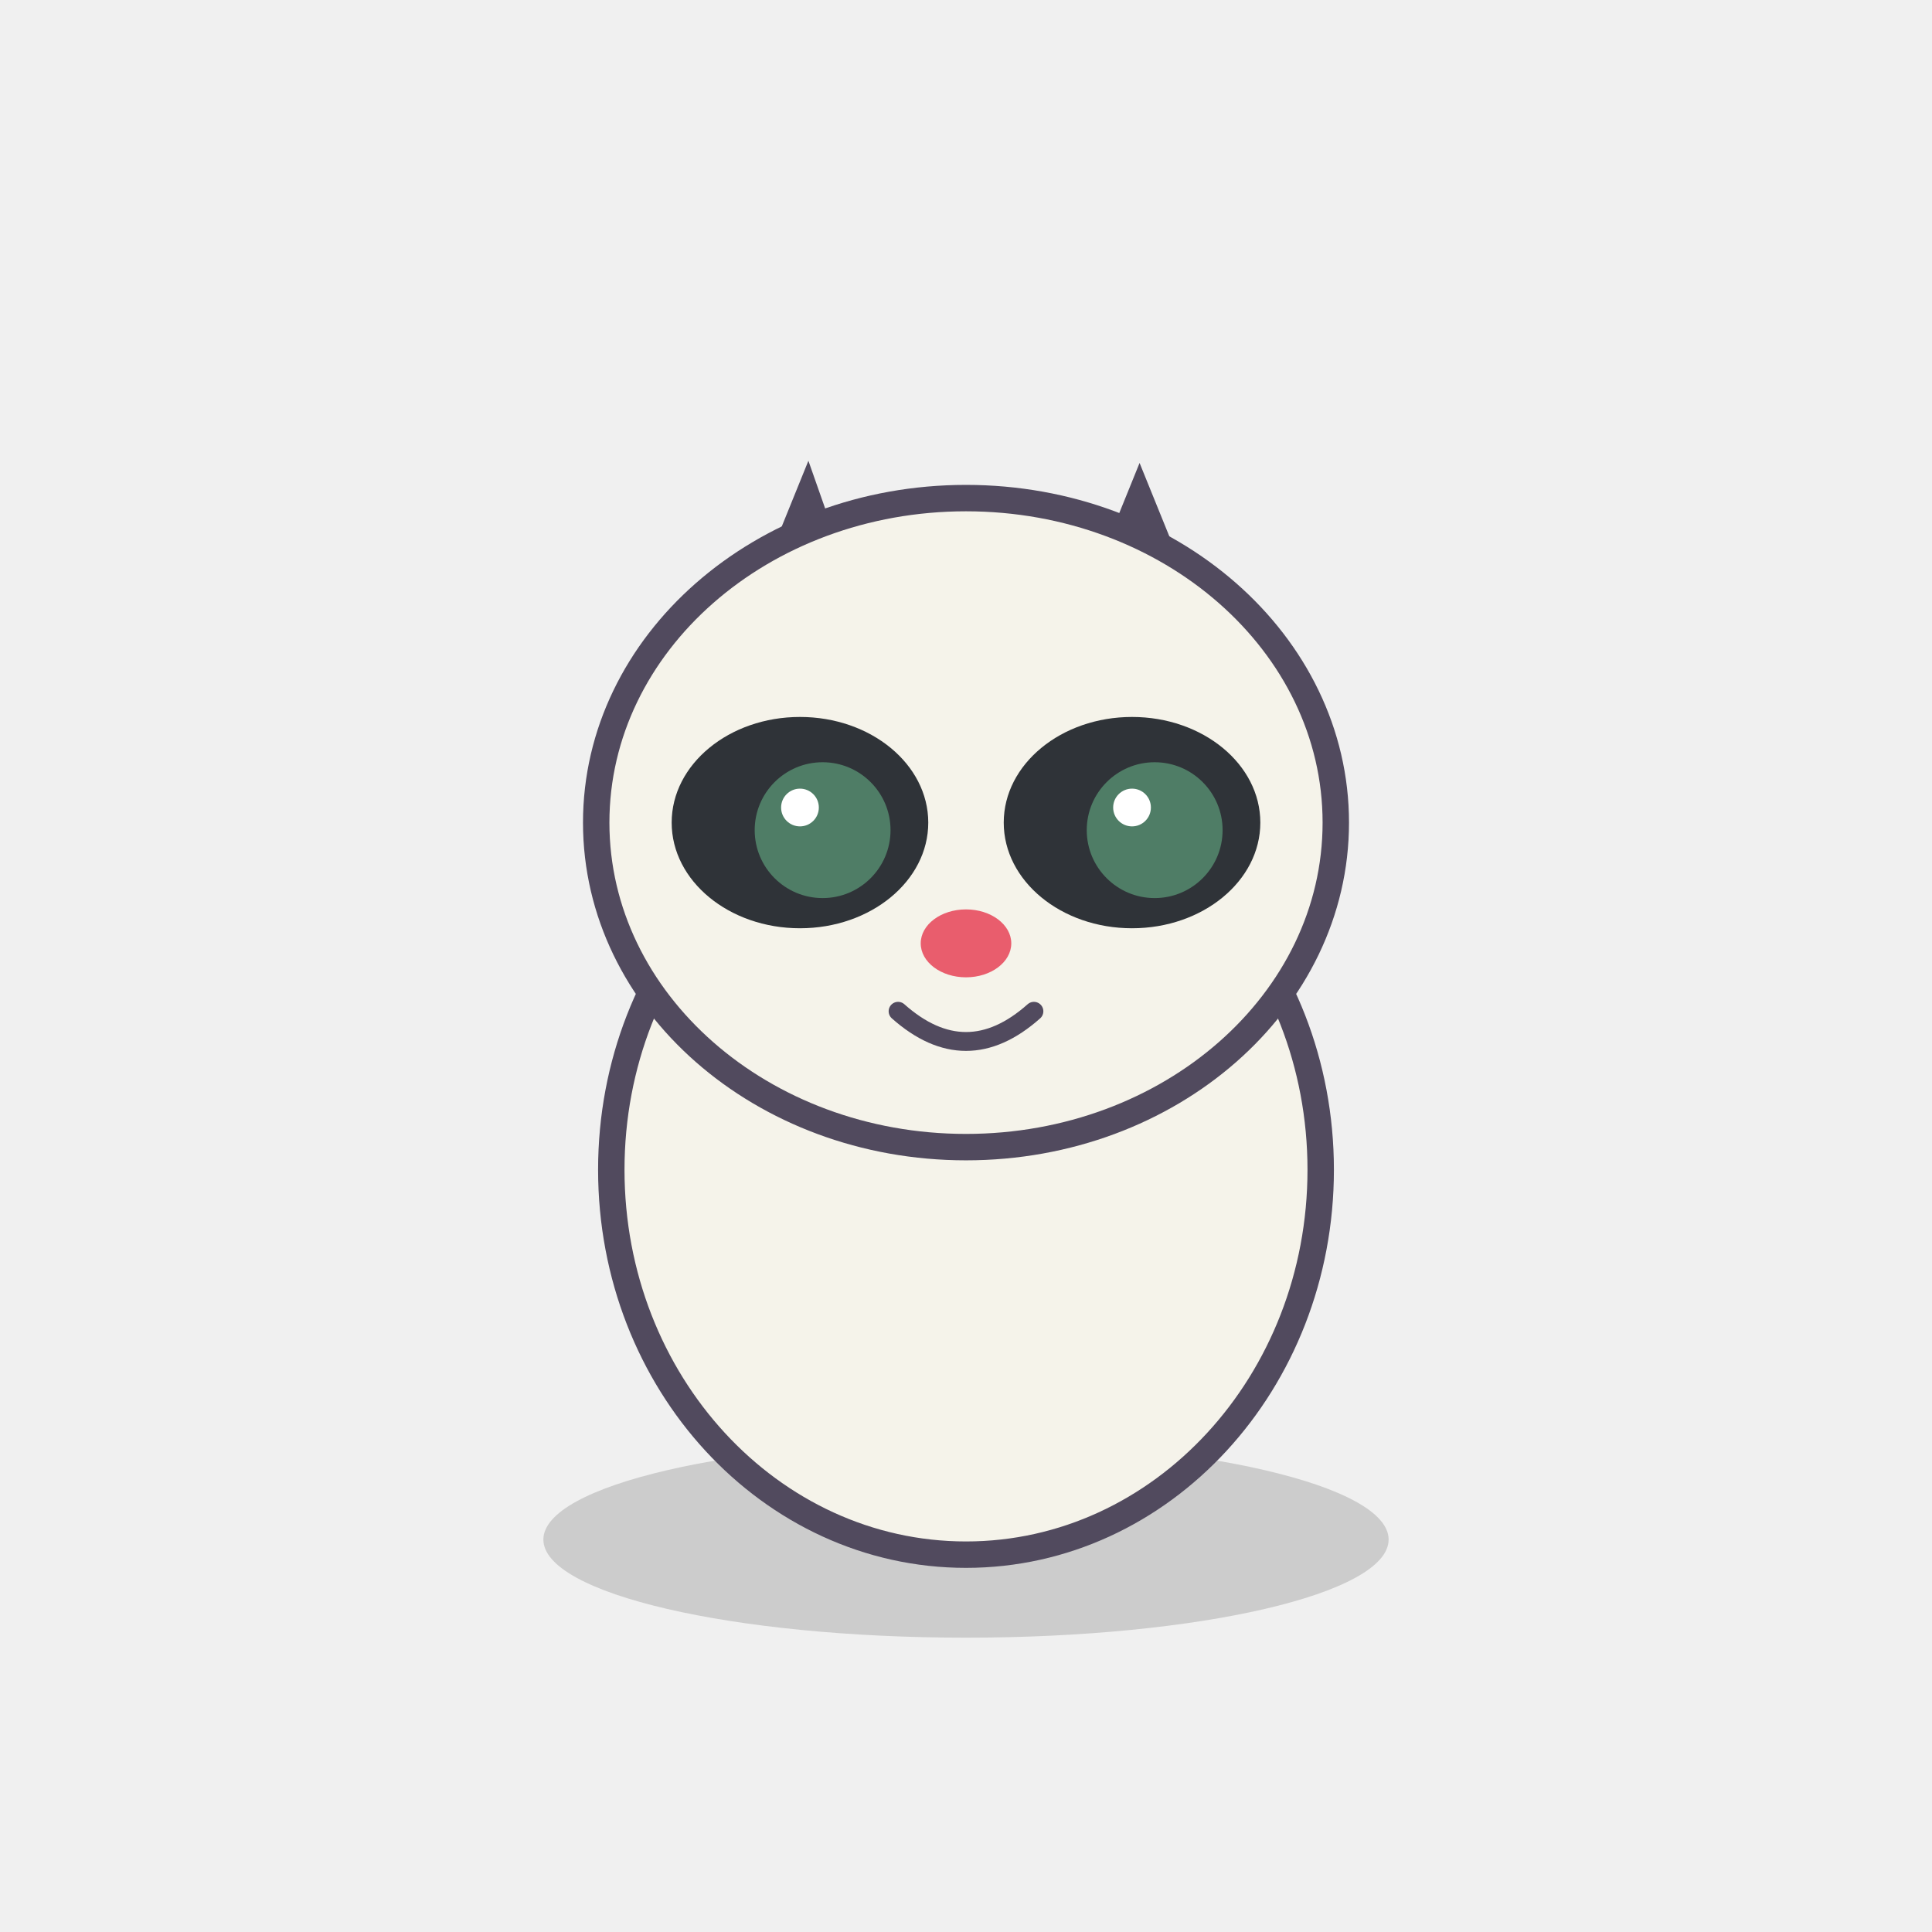
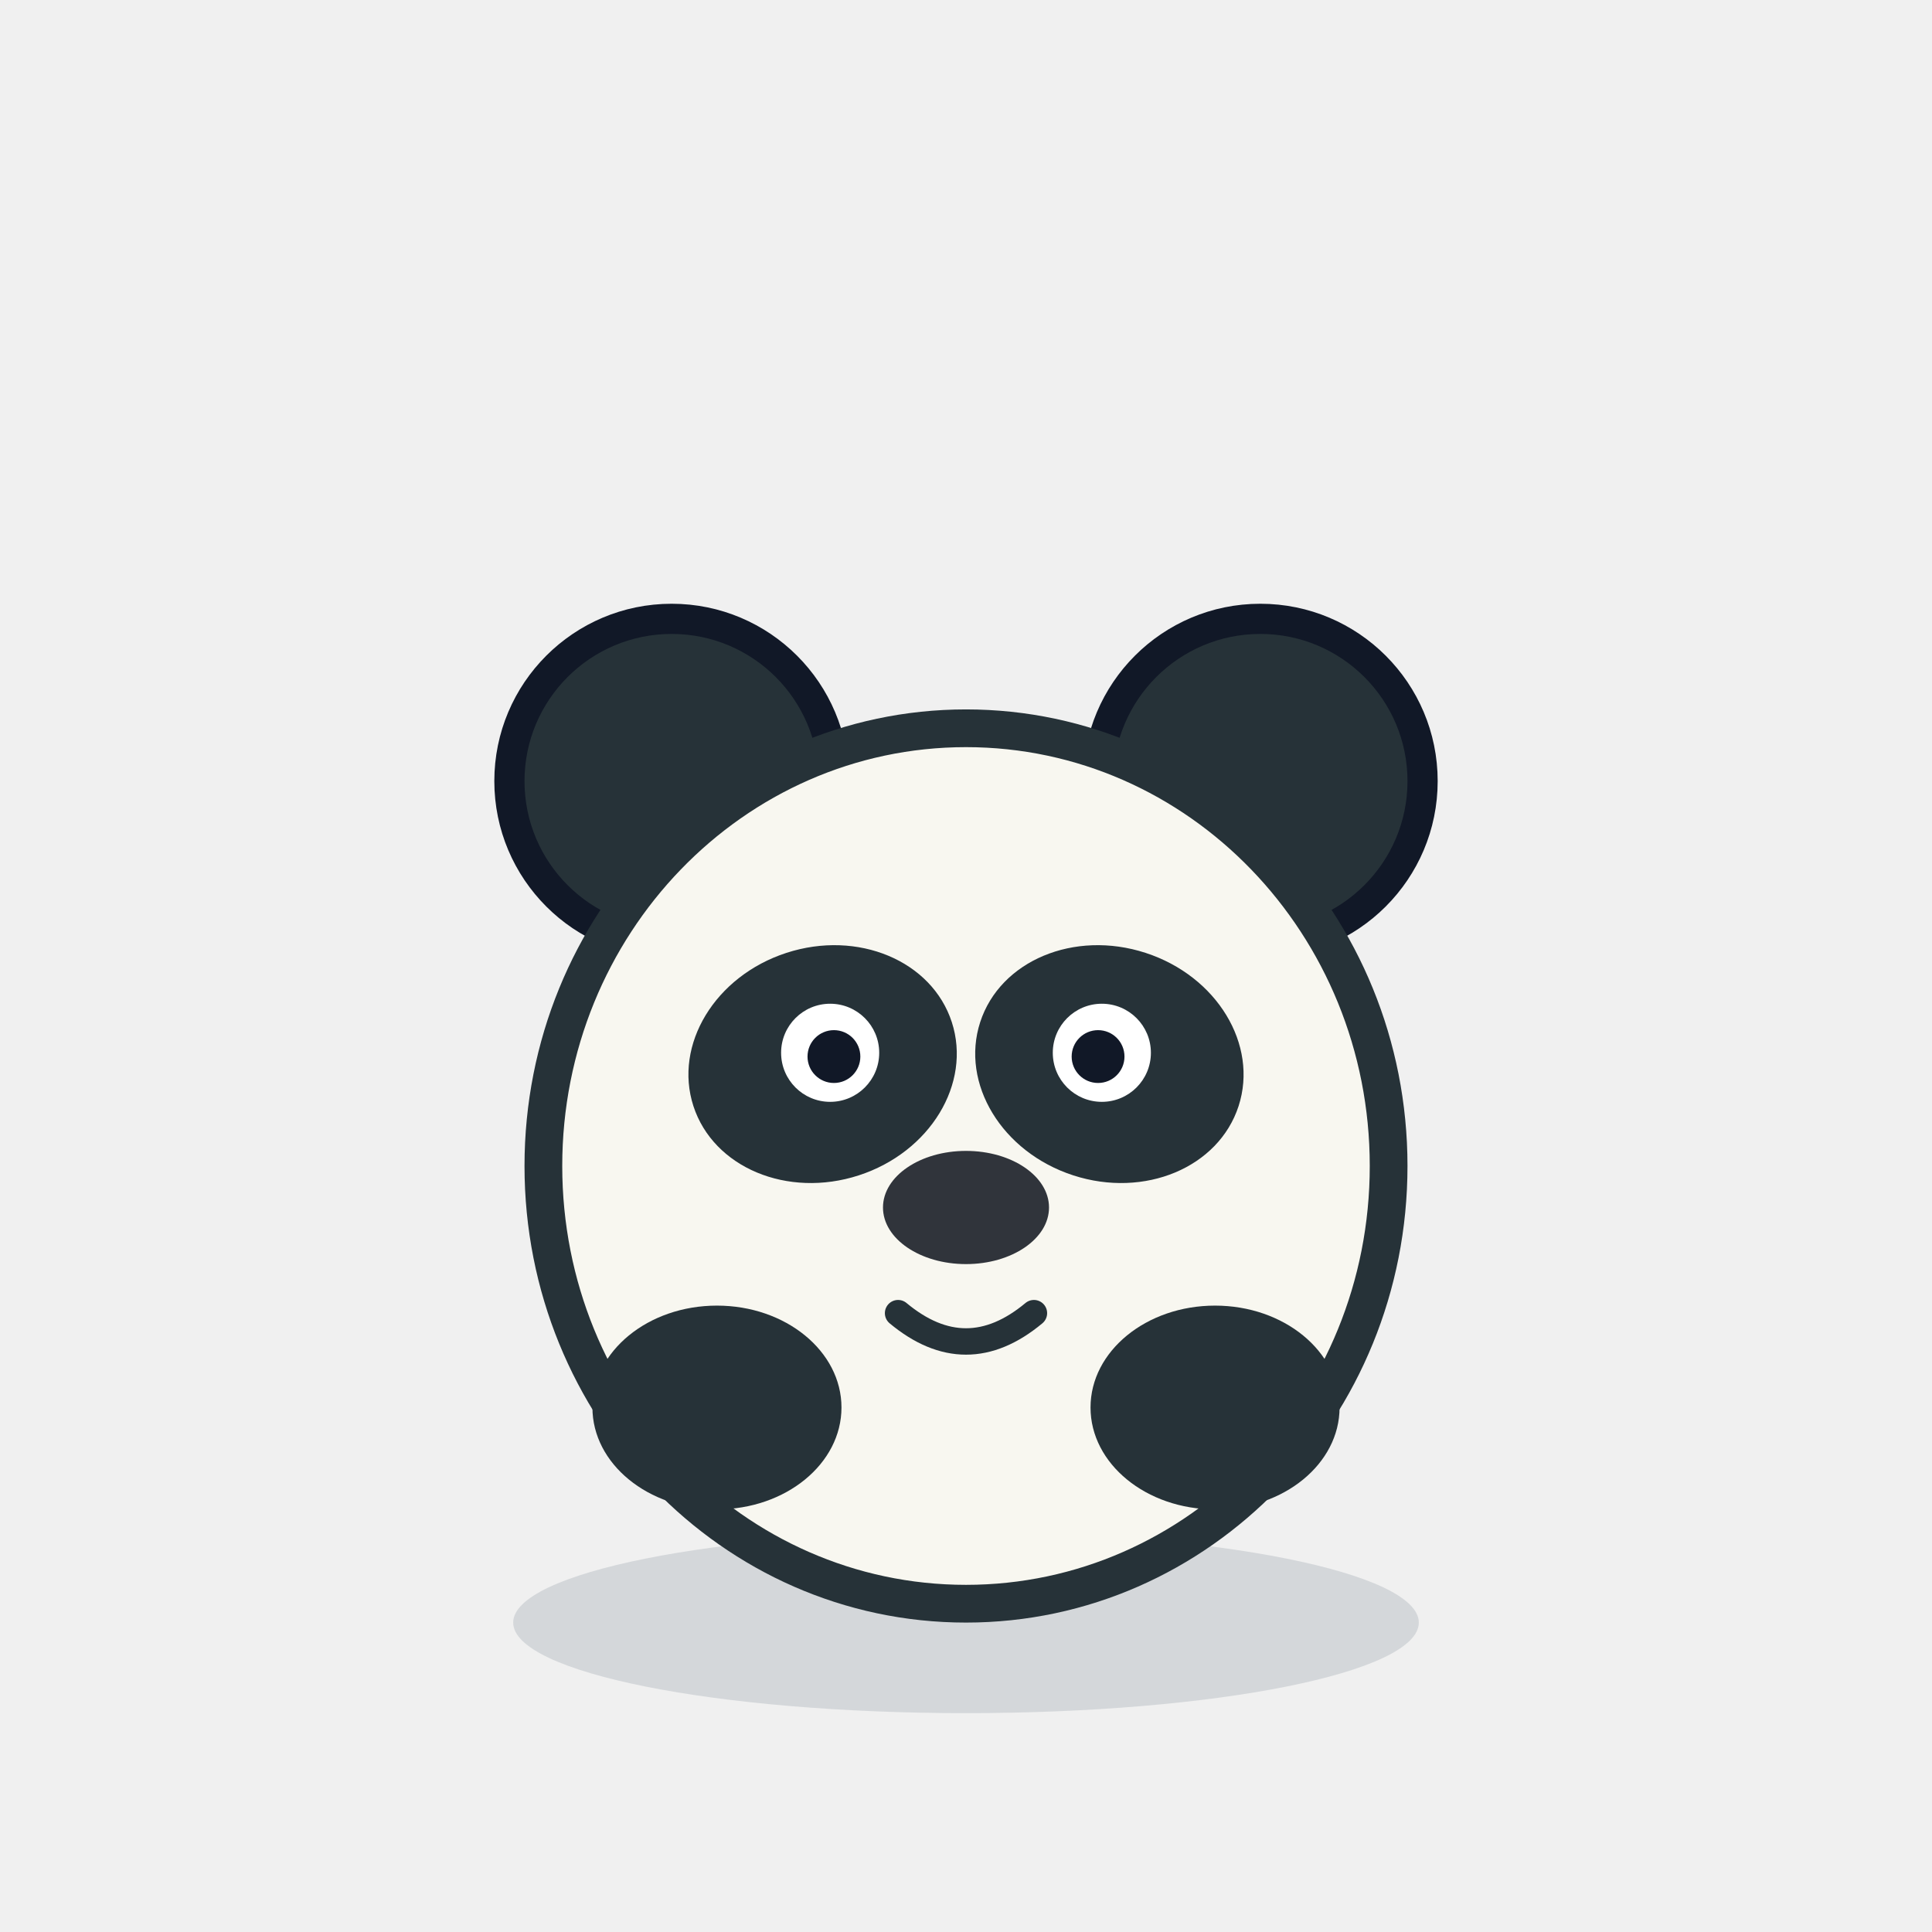
<svg xmlns="http://www.w3.org/2000/svg" width="512" height="512" viewBox="0 0 512 512">
-   <g transform="translate(0 0)">
-     <ellipse cx="256" cy="408" rx="112" ry="26" fill="#000" opacity=".15" />
-     <polygon points="184,206 214,132 240,206" fill="#F5F3EA" stroke="#514A5E" stroke-width="7" />
-     <polygon points="272,206 302,132 332,206" fill="#F5F3EA" stroke="#514A5E" stroke-width="7" />
-     <ellipse cx="256" cy="310" rx="94" ry="102" fill="#F5F3EA" stroke="#514A5E" stroke-width="7" />
-     <ellipse cx="256" cy="218" rx="98" ry="86" fill="#F5F3EA" stroke="#514A5E" stroke-width="7" />
-     <ellipse cx="212" cy="218" rx="34" ry="28" fill="#2F3338" />
-     <ellipse cx="300" cy="218" rx="34" ry="28" fill="#2F3338" />
-     <circle cx="218" cy="220" r="18" fill="#4F7D66" />
-     <circle cx="306" cy="220" r="18" fill="#4F7D66" />
-     <circle cx="212" cy="214" r="5" fill="#fff" />
-     <circle cx="300" cy="214" r="5" fill="#fff" />
-     <ellipse cx="256" cy="250" rx="12" ry="9" fill="#E95D6D" />
-     <path d="M238 268 Q256 284 274 268" stroke="#514A5E" stroke-width="5" fill="none" stroke-linecap="round" />
-   </g>
+   <ellipse cx="256" cy="430" rx="120" ry="24" fill="#183047" opacity=".13" />
+   <circle cx="178" cy="207" r="43" fill="#263238" stroke="#111827" stroke-width="8" />
+   <circle cx="334" cy="207" r="43" fill="#263238" stroke="#111827" stroke-width="8" />
+   <ellipse cx="256" cy="309" rx="112" ry="116" fill="#f8f7f0" stroke="#263238" stroke-width="10" />
+   <ellipse cx="218" cy="282" rx="36" ry="31" fill="#263238" transform="rotate(-18 218 282)" />
+   <ellipse cx="294" cy="282" rx="36" ry="31" fill="#263238" transform="rotate(18 294 282)" />
+   <circle cx="220" cy="279" r="13" fill="#ffffff" />
+   <circle cx="292" cy="279" r="13" fill="#ffffff" />
+   <circle cx="221" cy="280" r="7" fill="#111827" />
+   <circle cx="291" cy="280" r="7" fill="#111827" />
+   <ellipse cx="256" cy="320" rx="22" ry="15" fill="#30343b" />
+   <path d="M238 348q18 15 36 0" fill="none" stroke="#263238" stroke-width="7" stroke-linecap="round" />
+   <ellipse cx="190" cy="373" rx="33" ry="27" fill="#263238" />
+   <ellipse cx="322" cy="373" rx="33" ry="27" fill="#263238" />
</svg>
